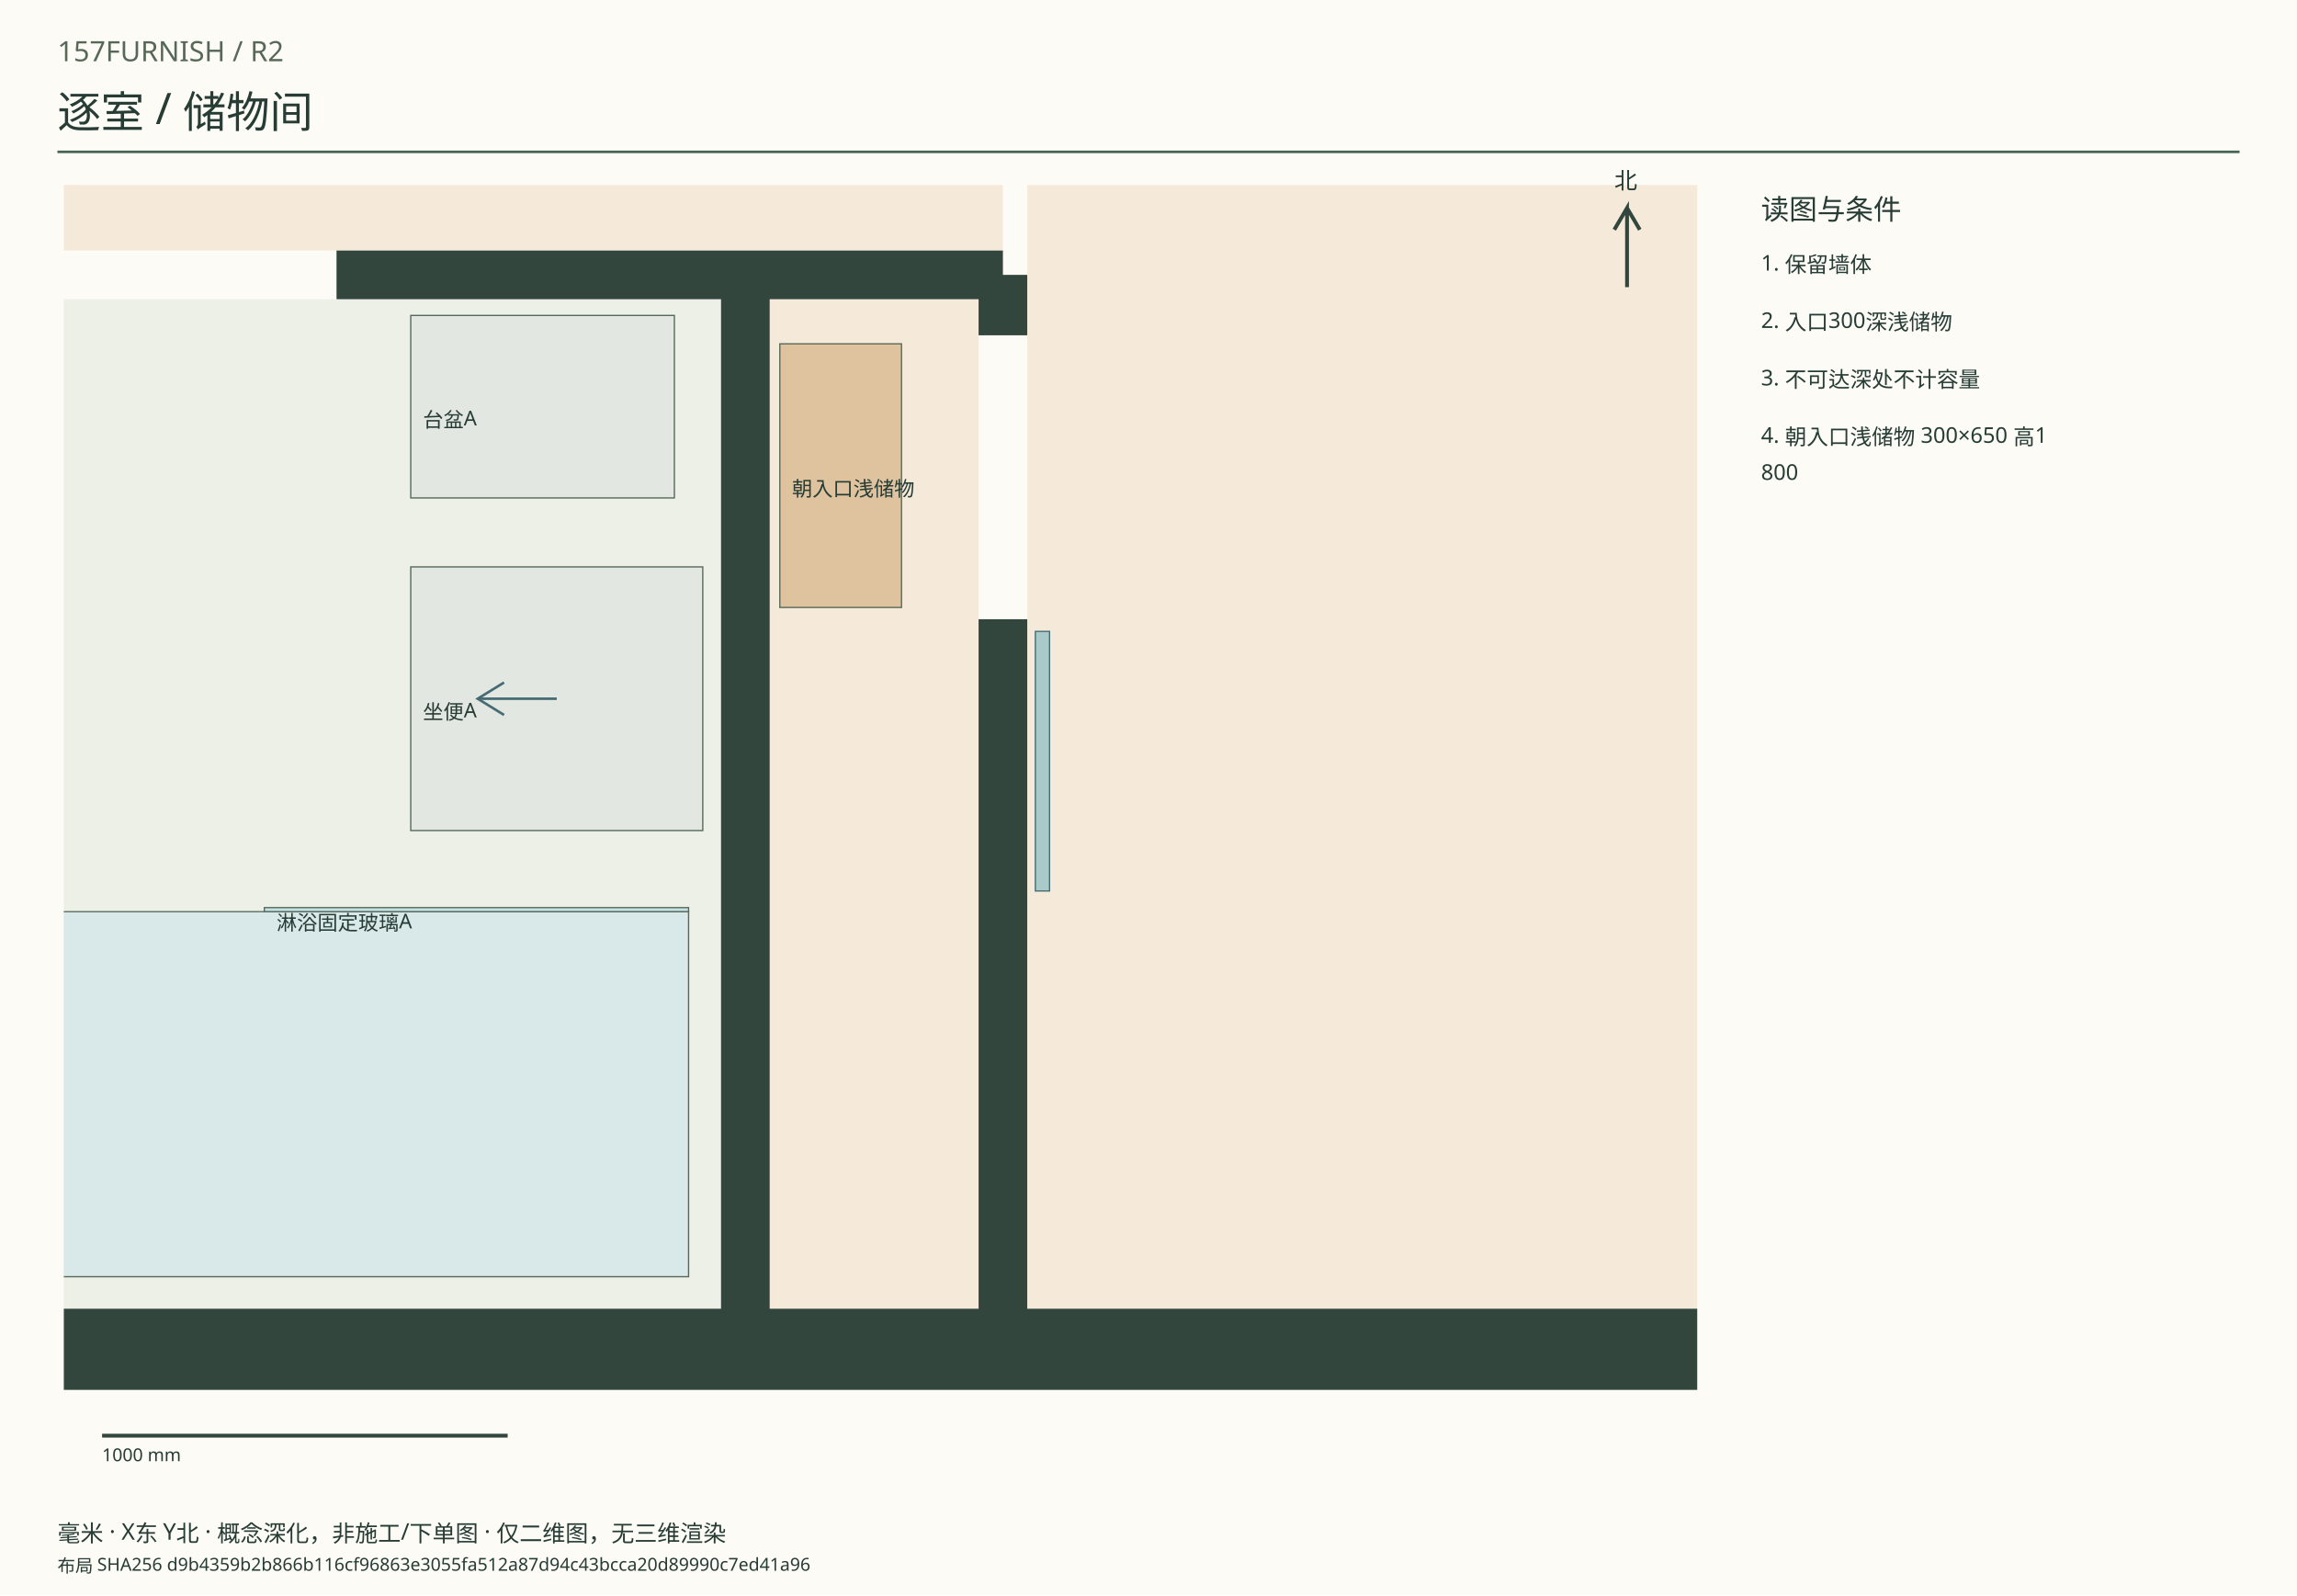
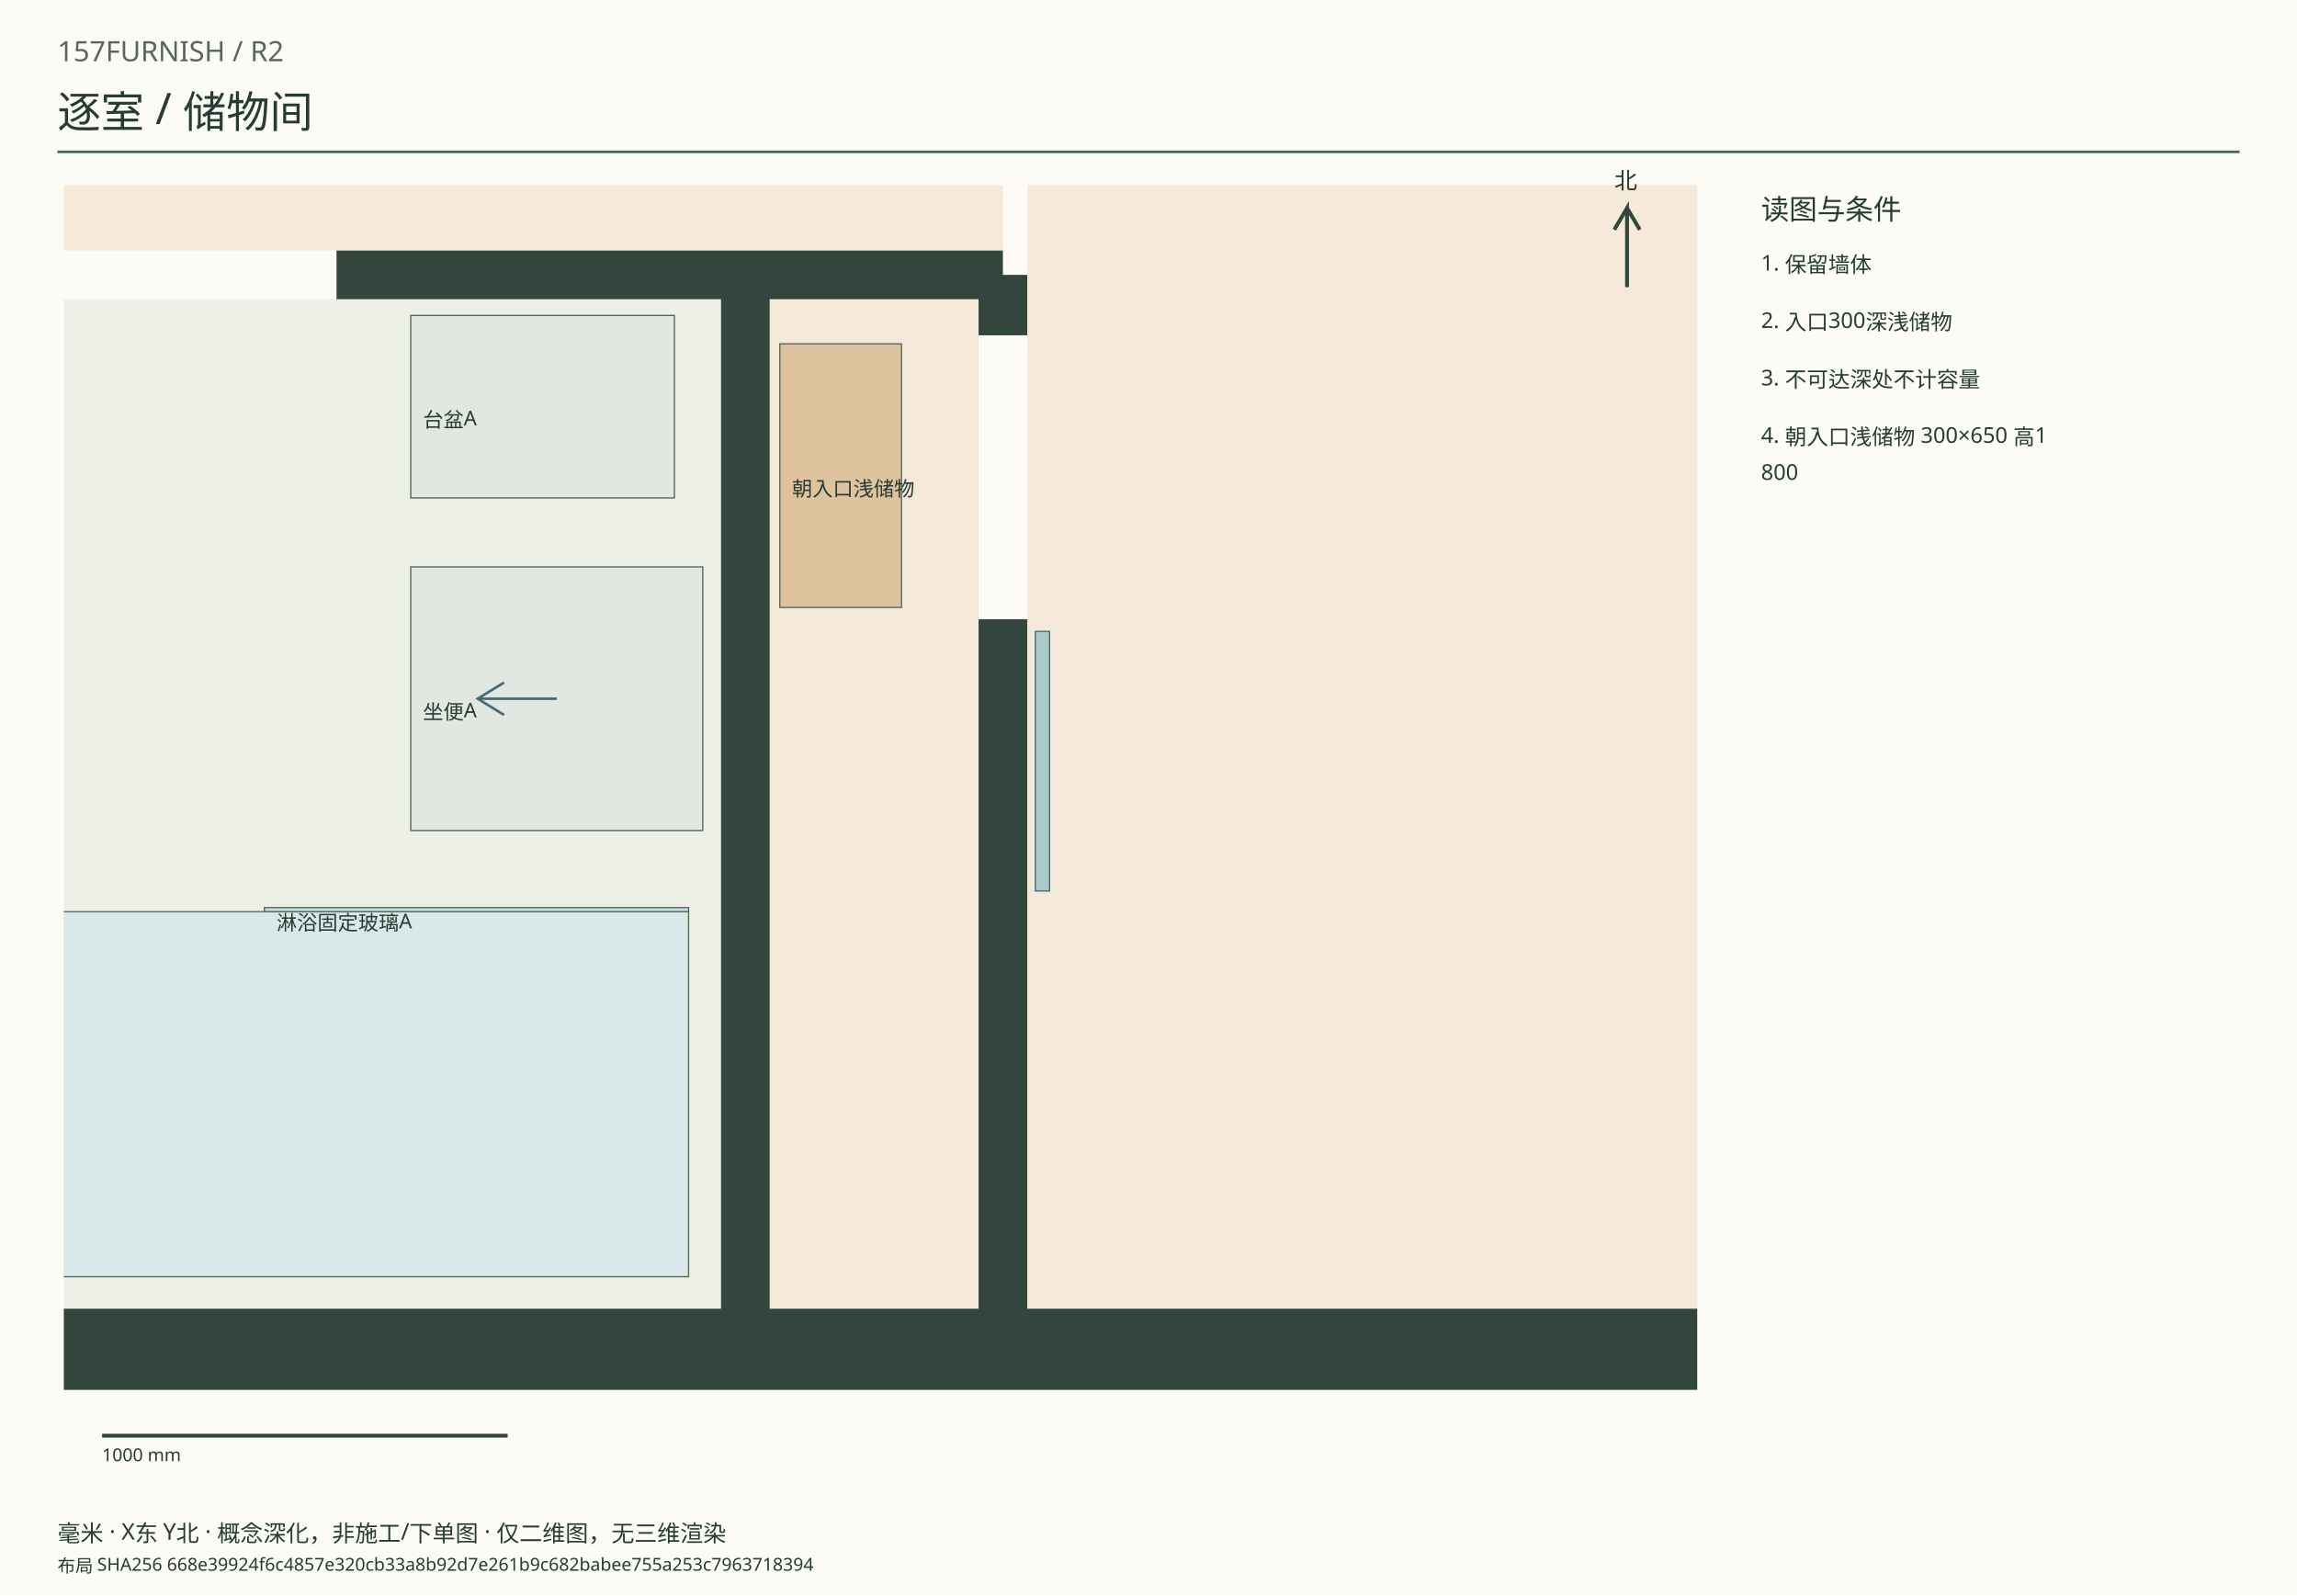
- <svg xmlns="http://www.w3.org/2000/svg" width="1800" height="1250" viewBox="0 0 1800 1250" data-revision="R2" data-layout-sha256="d9b4359b2b866b116cf96863e3055fa512a87d94c43bcca20d89990c7ed41a96">
+ <svg xmlns="http://www.w3.org/2000/svg" width="1800" height="1250" viewBox="0 0 1800 1250" data-revision="R2" data-layout-sha256="668e39924f6c4857e320cb33a8b92d7e261b9c682babee755a253c7963718394">
  <rect x="0" y="0" width="1800" height="1250" fill="#fcfbf6" stroke="none" stroke-width="1" />
  <text x="45.000" y="48.000" font-size="22" fill="#576858" font-family="Microsoft YaHei, sans-serif">157FURNISH  /  R2</text>
  <text x="45.000" y="100.000" font-size="34" fill="#263c34" font-family="Microsoft YaHei, sans-serif">逐室 / 储物间</text>
  <polyline points="45.000,119.000 1755.000,119.000" fill="none" stroke="#456653" stroke-width="2" />
  <text x="45.000" y="1208.000" font-size="18" fill="#263c34" font-family="Microsoft YaHei, sans-serif">毫米 · X东 Y北 · 概念深化，非施工/下单图 · 仅二维图，无三维渲染</text>
-   <text x="45.000" y="1232.000" font-size="14" fill="#263c34" font-family="Microsoft YaHei, sans-serif">布局 SHA256 d9b4359b2b866b116cf96863e3055fa512a87d94c43bcca20d89990c7ed41a96</text>
+   <text x="45.000" y="1232.000" font-size="14" fill="#263c34" font-family="Microsoft YaHei, sans-serif">布局 SHA256 668e39924f6c4857e320cb33a8b92d7e261b9c682babee755a253c7963718394</text>
  <text x="1380.000" y="172.000" font-size="22" fill="#263c34" font-family="Microsoft YaHei, sans-serif">读图与条件</text>
  <text x="1380.000" y="212.000" font-size="17" fill="#263c34" font-family="Microsoft YaHei, sans-serif">1. 保留墙体</text>
  <text x="1380.000" y="257.000" font-size="17" fill="#263c34" font-family="Microsoft YaHei, sans-serif">2. 入口300深浅储物</text>
  <text x="1380.000" y="302.000" font-size="17" fill="#263c34" font-family="Microsoft YaHei, sans-serif">3. 不可达深处不计容量</text>
  <text x="1380.000" y="347.000" font-size="17" fill="#263c34" font-family="Microsoft YaHei, sans-serif">4. 朝入口浅储物 300×650 高1</text>
  <text x="1380.000" y="376.000" font-size="17" fill="#263c34" font-family="Microsoft YaHei, sans-serif">800</text>
  <defs>
    <clipPath id="planClip">
      <rect x="50" y="145" width="1280" height="970" />
    </clipPath>
  </defs>
  <g clip-path="url(#planClip)">
    <rect x="-657.999" y="-102.444" width="1443.911" height="298.762" fill="#f5ead9" stroke="none" stroke-width="1" />
    <rect x="-72.553" y="234.458" width="637.571" height="791.084" fill="#edf0e7" stroke="none" stroke-width="1" />
    <rect x="603.158" y="234.458" width="163.684" height="791.084" fill="#f5ead9" stroke="none" stroke-width="1" />
    <rect x="804.982" y="-102.444" width="1909.217" height="1127.986" fill="#f5ead9" stroke="none" stroke-width="1" />
    <rect x="-1442.091" y="1025.542" width="3782.201" height="63.566" fill="#33463e" stroke="none" stroke-width="1" />
    <rect x="263.714" y="196.318" width="522.198" height="38.14" fill="#33463e" stroke="none" stroke-width="1" />
    <rect x="565.018" y="215.388" width="38.14" height="841.937" fill="#33463e" stroke="none" stroke-width="1" />
    <rect x="766.842" y="485.228" width="38.14" height="572.098" fill="#33463e" stroke="none" stroke-width="1" />
    <rect x="766.842" y="215.388" width="38.14" height="47.357" fill="#33463e" stroke="none" stroke-width="1" />
    <rect x="811.338" y="494.762" width="11.124" height="203.412" fill="#aac9c9" stroke="#466b74" stroke-width="1" />
    <rect x="611.104" y="269.42" width="95.35" height="206.591" fill="#dfc39f" stroke="#576858" stroke-width="1" data-object="storage" data-mm="8260,2550,300,650" data-transform="523.7002341920374,154.99999999999994,0.31783205085312816,7985,3560" />
    <text x="620.639" y="388.715" font-size="16" fill="#263c34" font-family="Microsoft YaHei, sans-serif">朝入口浅储物</text>
    <rect x="-47.126" y="714.384" width="586.718" height="286.049" fill="#d9e8e8" stroke="#576858" stroke-width="1" data-object="showerA" data-mm="6189,900,1846,900" data-transform="523.7002341920374,154.99999999999994,0.31783205085312816,7985,3560" />
    <text x="-37.591" y="873.409" font-size="16" fill="#263c34" font-family="Microsoft YaHei, sans-serif">淋浴A</text>
    <rect x="321.877" y="444.227" width="228.839" height="206.591" fill="#e3e7e1" stroke="#576858" stroke-width="1" data-object="wcA" data-mm="7350,2000,720,650" data-transform="523.7002341920374,154.99999999999994,0.31783205085312816,7985,3560" />
    <polyline points="436.296,547.523 374.319,547.523" fill="none" stroke="#466b74" stroke-width="2" />
    <polyline points="394.978,560.236 374.319,547.523 394.978,534.809" fill="none" stroke="#466b74" stroke-width="2" />
    <text x="331.412" y="563.523" font-size="16" fill="#263c34" font-family="Microsoft YaHei, sans-serif">坐便A</text>
    <rect x="321.877" y="247.171" width="206.591" height="143.024" fill="#e3e7e1" stroke="#576858" stroke-width="1" data-object="basinA" data-mm="7350,2820,650,450" data-transform="523.7002341920374,154.99999999999994,0.31783205085312816,7985,3560" />
    <text x="331.412" y="334.684" font-size="16" fill="#263c34" font-family="Microsoft YaHei, sans-serif">台盆A</text>
    <rect x="207.139" y="711.206" width="332.452" height="3.178" fill="#c3e0e5" stroke="#576858" stroke-width="1" data-object="glassA" data-mm="6989,1800,1046,10" data-transform="523.7002341920374,154.99999999999994,0.31783205085312816,7985,3560" />
    <text x="216.674" y="728.795" font-size="16" fill="#263c34" font-family="Microsoft YaHei, sans-serif">淋浴固定玻璃A</text>
  </g>
  <polyline points="1275.000,225.000 1275.000,163.000 1265.000,180.000 1275.000,163.000 1285.000,180.000" fill="none" stroke="#33463e" stroke-width="3" />
  <text x="1265.000" y="148.000" font-size="18" fill="#263c34" font-family="Microsoft YaHei, sans-serif">北</text>
  <polyline points="80.000,1125.000 397.832,1125.000" fill="none" stroke="#33463e" stroke-width="3" />
  <text x="80.000" y="1145.000" font-size="14" fill="#263c34" font-family="Microsoft YaHei, sans-serif">1000 mm</text>
</svg>
